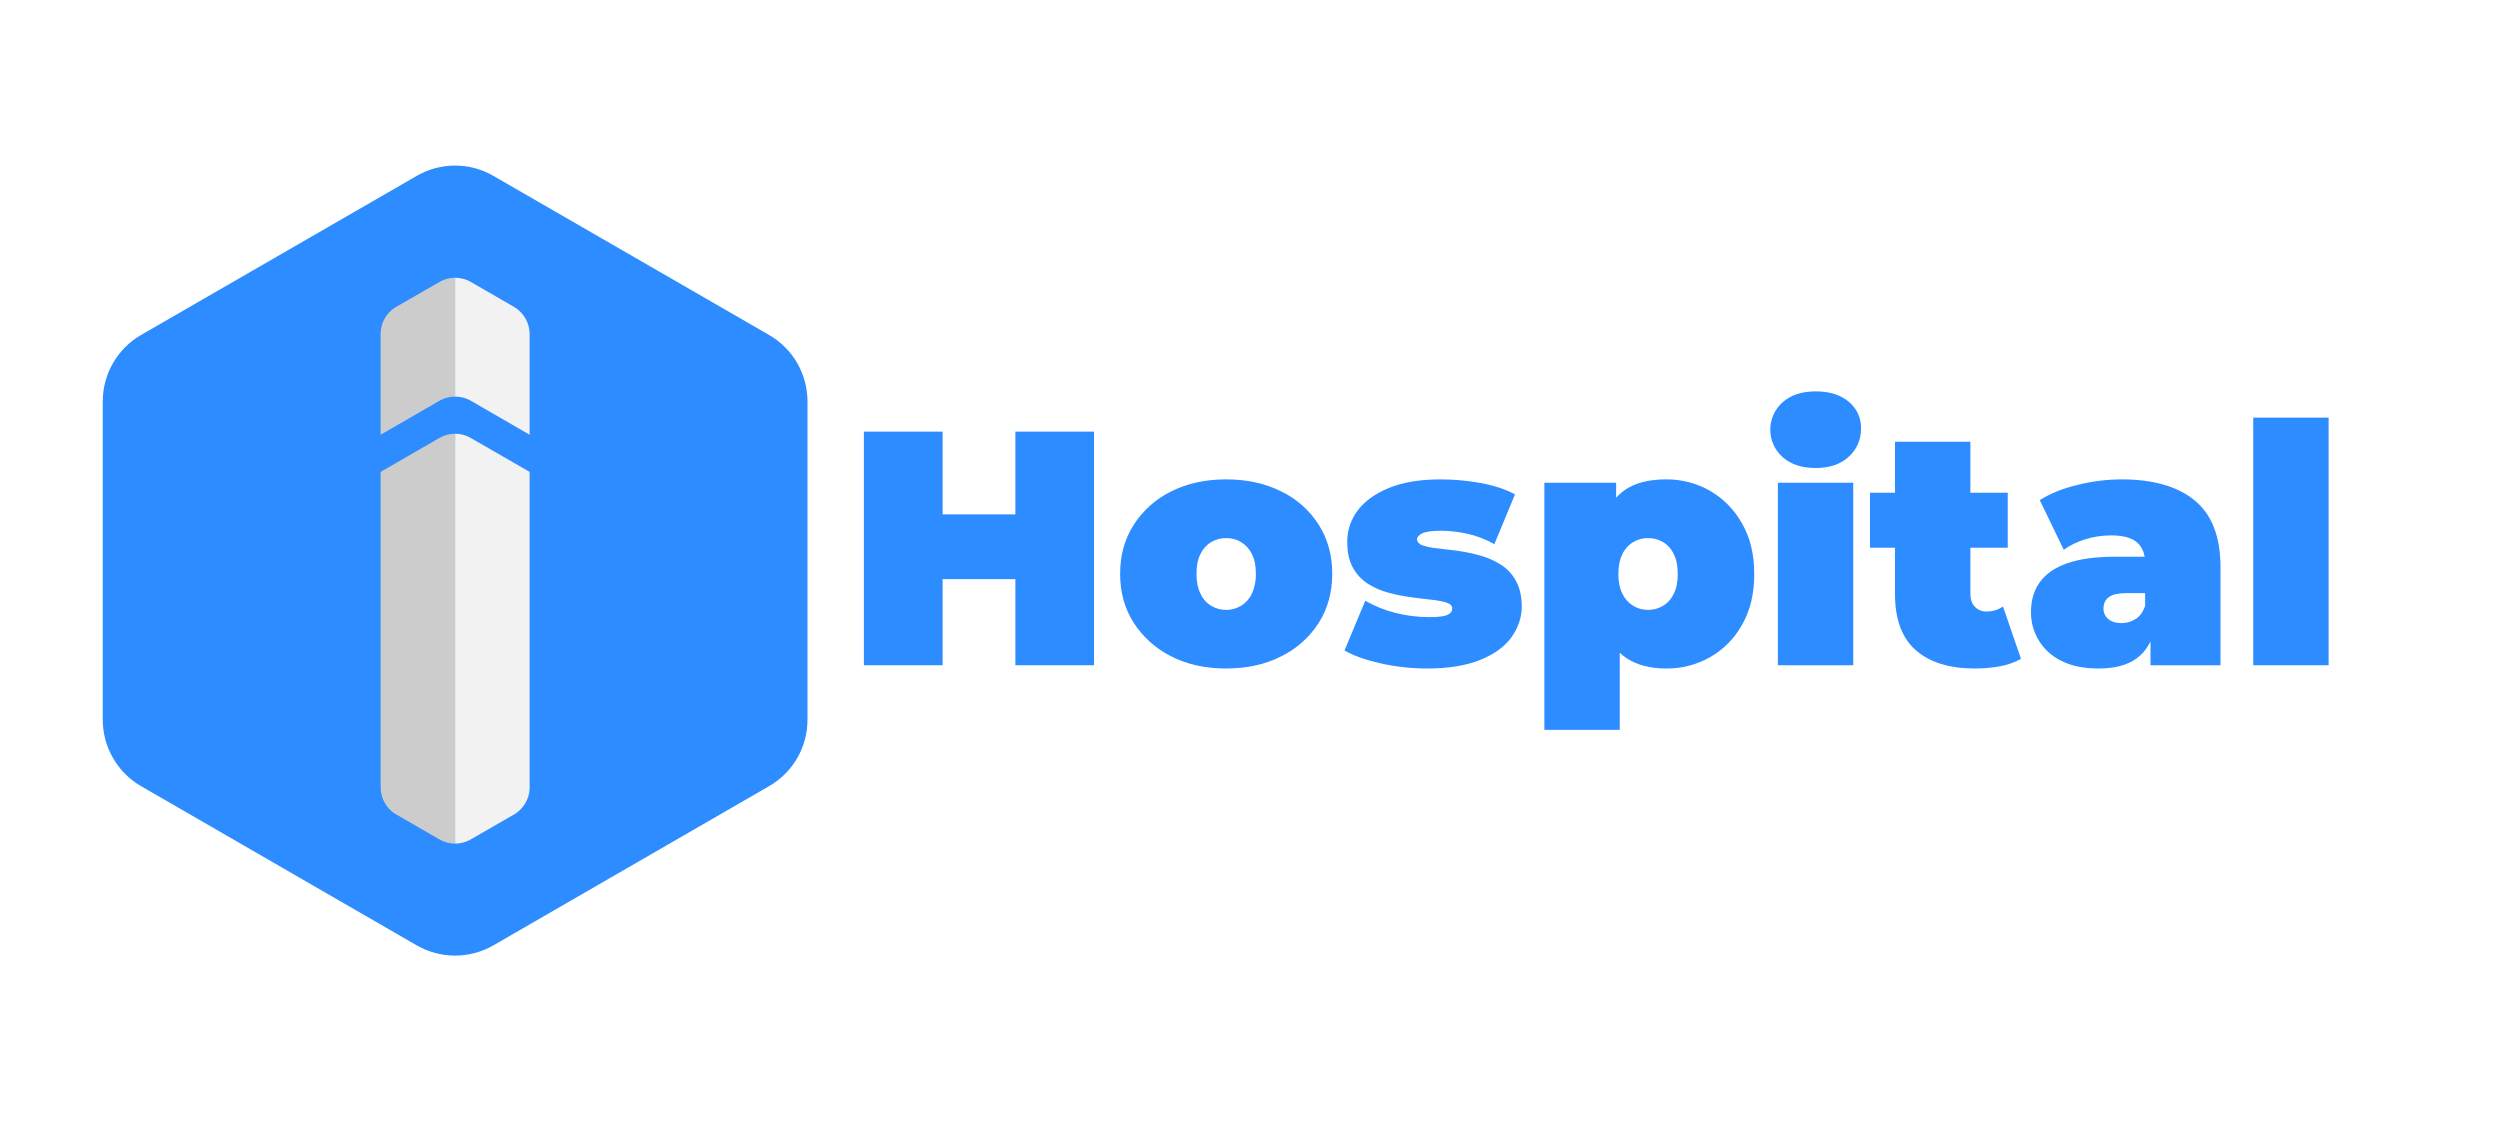
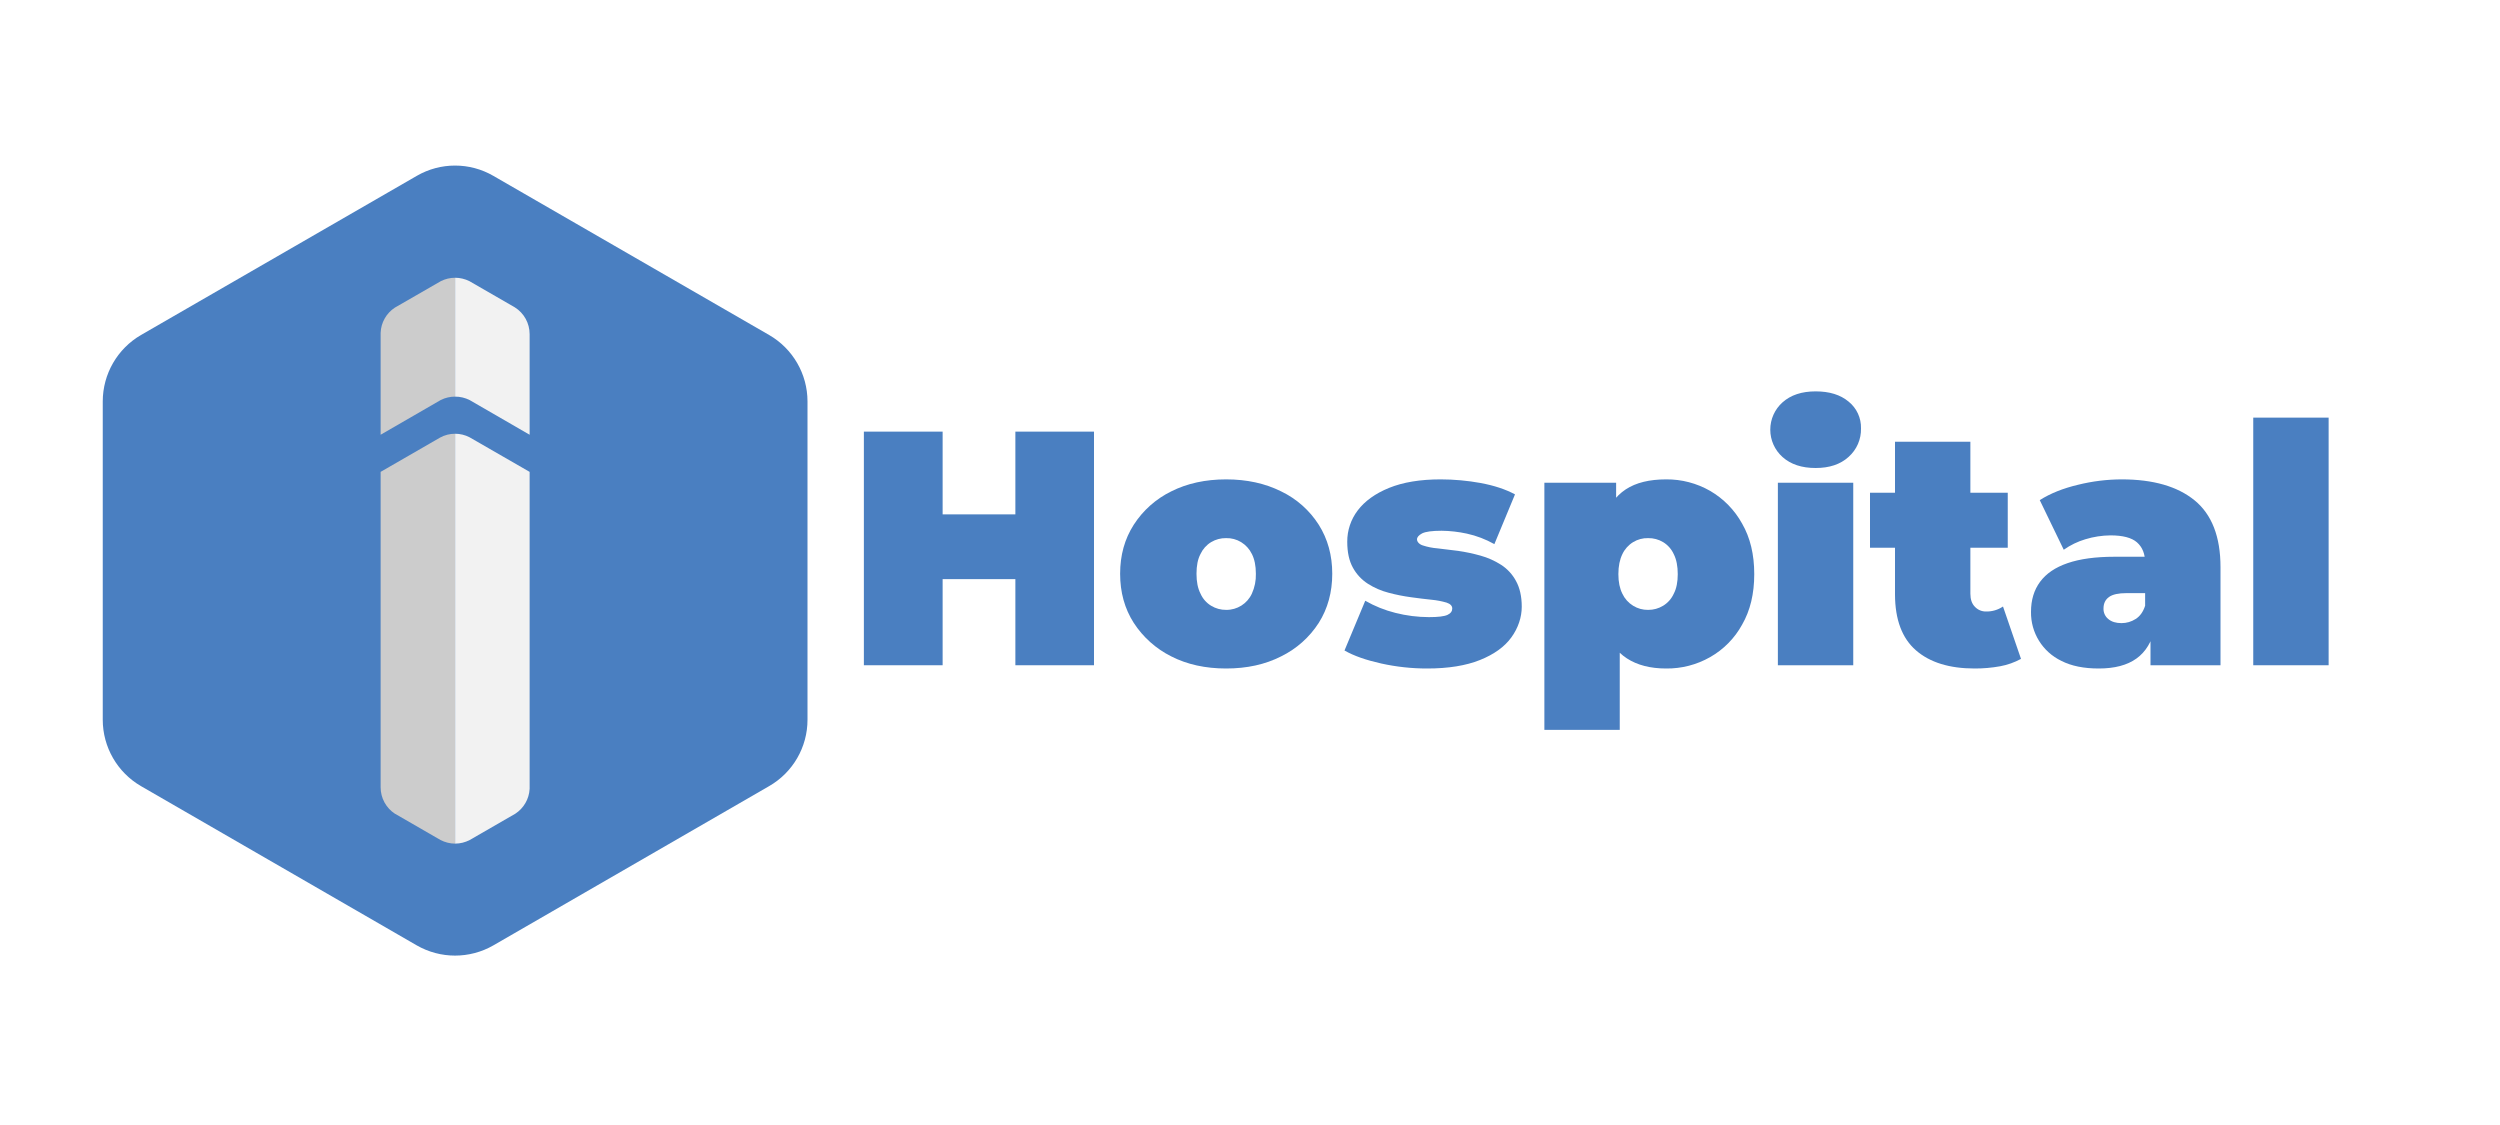
<svg xmlns="http://www.w3.org/2000/svg" id="Layer_1" data-name="Layer 1" viewBox="0 0 2000 900">
  <defs>
-     <style>.cls-1{fill:#2d8cff;}.cls-2{fill:#ccc;}.cls-3{fill:#f2f2f2;}</style>
+     <style>.cls-1{fill:#4a7fc1;}.cls-2{fill:#ccc;}.cls-3{fill:#f2f2f2;}</style>
  </defs>
  <g id="Line">
    <path class="cls-1" d="M754.1,532.2h-63V345.3h63Zm62.4-68.9H749.8V411.5h66.7Zm-4.2-118h62.9V532.2H812.3Z" />
    <path class="cls-1" d="M980.9,534.8c-16.5,0-31.2-3.2-43.9-9.7a76.5,76.5,0,0,1-30-26.8c-7.3-11.4-10.9-24.5-10.9-39.3s3.6-27.8,10.9-39.2a74.8,74.8,0,0,1,30-26.7c12.7-6.4,27.4-9.6,43.9-9.6s31.2,3.2,44,9.6a73.1,73.1,0,0,1,30.1,26.7c7.2,11.4,10.8,24.5,10.8,39.2s-3.6,27.9-10.8,39.3a74.8,74.8,0,0,1-30.1,26.8C1012.1,531.6,997.5,534.8,980.9,534.8Zm0-46.9a22.3,22.3,0,0,0,20.6-13,36,36,0,0,0,3.2-15.9c0-6.4-1.1-11.7-3.2-15.8a22.8,22.8,0,0,0-8.6-9.5,22,22,0,0,0-12-3.2,22.5,22.5,0,0,0-12,3.2,22,22,0,0,0-8.5,9.5c-2.2,4.1-3.2,9.4-3.2,15.8s1,11.6,3.2,15.9a21.4,21.4,0,0,0,8.5,9.7A22.6,22.6,0,0,0,980.9,487.9Z" />
    <path class="cls-1" d="M1141.8,534.8a168.6,168.6,0,0,1-36.8-4c-12.1-2.7-21.9-6.1-29.4-10.4l16.6-39.8a94.1,94.1,0,0,0,24.1,9.7,110.2,110.2,0,0,0,26.9,3.4c7.3,0,12.2-.6,14.8-1.8s3.8-3,3.8-5.1-1.5-3.7-4.5-4.7a64,64,0,0,0-12-2.3c-5-.5-10.5-1.2-16.4-2a143.3,143.3,0,0,1-18-3.6,57.6,57.6,0,0,1-16.6-7.2,35.5,35.5,0,0,1-12-12.9q-4.5-8.1-4.5-20.7a41,41,0,0,1,8.4-25.1c5.6-7.4,14-13.5,25.1-18s24.8-6.8,41.2-6.8a181.4,181.4,0,0,1,32,2.9c10.7,2,19.9,5,27.5,9.1l-16.5,39.8a79.9,79.9,0,0,0-22-8.4,100.9,100.9,0,0,0-20.2-2.3q-11.4,0-15.6,2.1c-2.8,1.5-4.1,3.1-4.1,4.8s1.5,3.8,4.5,4.8a50.4,50.4,0,0,0,12,2.4l16.4,2a142.8,142.8,0,0,1,17.9,3.8,60.8,60.8,0,0,1,16.4,7.3,35,35,0,0,1,12,13c3,5.4,4.6,12.3,4.6,20.6s-2.8,16.9-8.3,24.5-13.9,13.6-25.1,18.1S1158.7,534.8,1141.8,534.8Z" />
    <path class="cls-1" d="M1235.5,583.9V386.2h57.4v19.7l.2,53.4,2.7,53.4v71.2Zm97.4-49.1c-12.6,0-23.1-2.7-31.4-8.1s-14.3-13.7-18.2-24.8-5.9-25.3-5.9-42.6,1.8-32,5.5-43.1,9.5-19.3,17.7-24.7,19-8,32.3-8a69.5,69.5,0,0,1,35.2,9.2,68.6,68.6,0,0,1,25.6,26.2c6.5,11.3,9.7,24.7,9.7,40.4s-3.2,29.1-9.7,40.4a66.7,66.7,0,0,1-25.6,26A69.4,69.4,0,0,1,1332.9,534.8Zm-14.4-46.9a22.6,22.6,0,0,0,12-3.3,21.7,21.7,0,0,0,8.5-9.6c2.2-4.2,3.2-9.5,3.2-15.7s-1-11.7-3.2-16a21.7,21.7,0,0,0-8.5-9.6,22.5,22.5,0,0,0-12-3.2,22,22,0,0,0-12,3.2,22.5,22.5,0,0,0-8.6,9.6c-2.1,4.3-3.2,9.6-3.2,16s1.1,11.5,3.2,15.7a22.5,22.5,0,0,0,8.6,9.6A22.1,22.1,0,0,0,1318.5,487.9Z" />
    <path class="cls-1" d="M1452.5,374.4c-11.1,0-19.9-2.9-26.5-8.8a29.3,29.3,0,0,1,0-43.7c6.6-5.9,15.4-8.8,26.5-8.8s19.8,2.7,26.4,8.2a26.6,26.6,0,0,1,9.9,21.4,29.5,29.5,0,0,1-9.9,22.8C1472.3,371.5,1463.5,374.4,1452.5,374.4Zm-30.2,157.8v-146h60.3v146Z" />
    <path class="cls-1" d="M1496,438.2v-44h110.2v44Zm83.7,96.6q-30.2,0-46.9-14.5T1516,475.6V353.4h60.3V475c0,4.5,1.2,8,3.6,10.4a11.9,11.9,0,0,0,8.9,3.8,23.2,23.2,0,0,0,13.6-4l14.4,41.9a55.8,55.8,0,0,1-16.6,5.9A112.5,112.5,0,0,1,1579.7,534.8Z" />
    <path class="cls-1" d="M1679,534.8c-11.9,0-21.9-2-29.9-6.1a42.8,42.8,0,0,1-24.3-39.2c0-9.5,2.4-17.5,7.3-24.1s12.1-11.5,22-14.9,22.3-5.1,37.5-5.1H1722v29.1h-20.8c-6.4,0-11.1,1-14,3.1s-4.4,5.1-4.4,9.2a10.4,10.4,0,0,0,3.8,8.4c2.6,2.2,6.1,3.3,10.6,3.3a20.7,20.7,0,0,0,11.3-3.3c3.5-2.2,6-5.7,7.6-10.6l7.8,17.9q-3.6,16.3-14.7,24.3C1701.7,532.2,1691.6,534.8,1679,534.8Zm41.4-2.6V506.3l-4.3-7V450.2c0-7.1-2.2-12.5-6.5-16.3s-11.5-5.6-21.2-5.6a71.2,71.2,0,0,0-20.1,3.1,59.3,59.3,0,0,0-17.3,8.4l-19.2-39.7c8.5-5.4,18.8-9.5,30.7-12.3a146.8,146.8,0,0,1,34.9-4.3c25.1,0,44.6,5.6,58.3,16.8s20.7,29,20.7,53.4v78.5Z" />
    <path class="cls-1" d="M1802.6,532.2V334.1h60.3V532.2Z" />
  </g>
  <path class="cls-1" d="M82.2,321.1V575.8a61.4,61.4,0,0,0,30.6,53.1L333.4,756.3a61.5,61.5,0,0,0,61.3,0L615.3,628.9A61.2,61.2,0,0,0,646,575.8V321.1A61.4,61.4,0,0,0,615.3,268L394.7,140.7a61.1,61.1,0,0,0-61.3,0L112.8,268A61.5,61.5,0,0,0,82.2,321.1Z" />
  <path class="cls-2" d="M364.1,347V674.9a25.6,25.6,0,0,1-11.7-2.9l-36.2-20.9h-.1a25.3,25.3,0,0,1-11.6-21.3V377.5L352,350.1h0A24.7,24.7,0,0,1,364.1,347Z" />
  <path class="cls-2" d="M364.1,222.2v95.1h0a25.6,25.6,0,0,0-11.5,2.7l-48.1,27.8V266.3a25.2,25.2,0,0,1,11.4-20.2l36.8-21.2A25.5,25.5,0,0,1,364.1,222.2Z" />
  <path class="cls-3" d="M423.7,377.5V631.1A25.3,25.3,0,0,1,412.2,651l-36.4,21a25.6,25.6,0,0,1-11.7,2.9V347h0a25,25,0,0,1,11.5,2.8Z" />
  <path class="cls-3" d="M423.7,267.3v80.5l-47.9-27.7a25.6,25.6,0,0,0-11.7-2.8V222.2a25.9,25.9,0,0,1,11.4,2.7l36.4,21A25.3,25.3,0,0,1,423.7,267.3Z" />
</svg>
